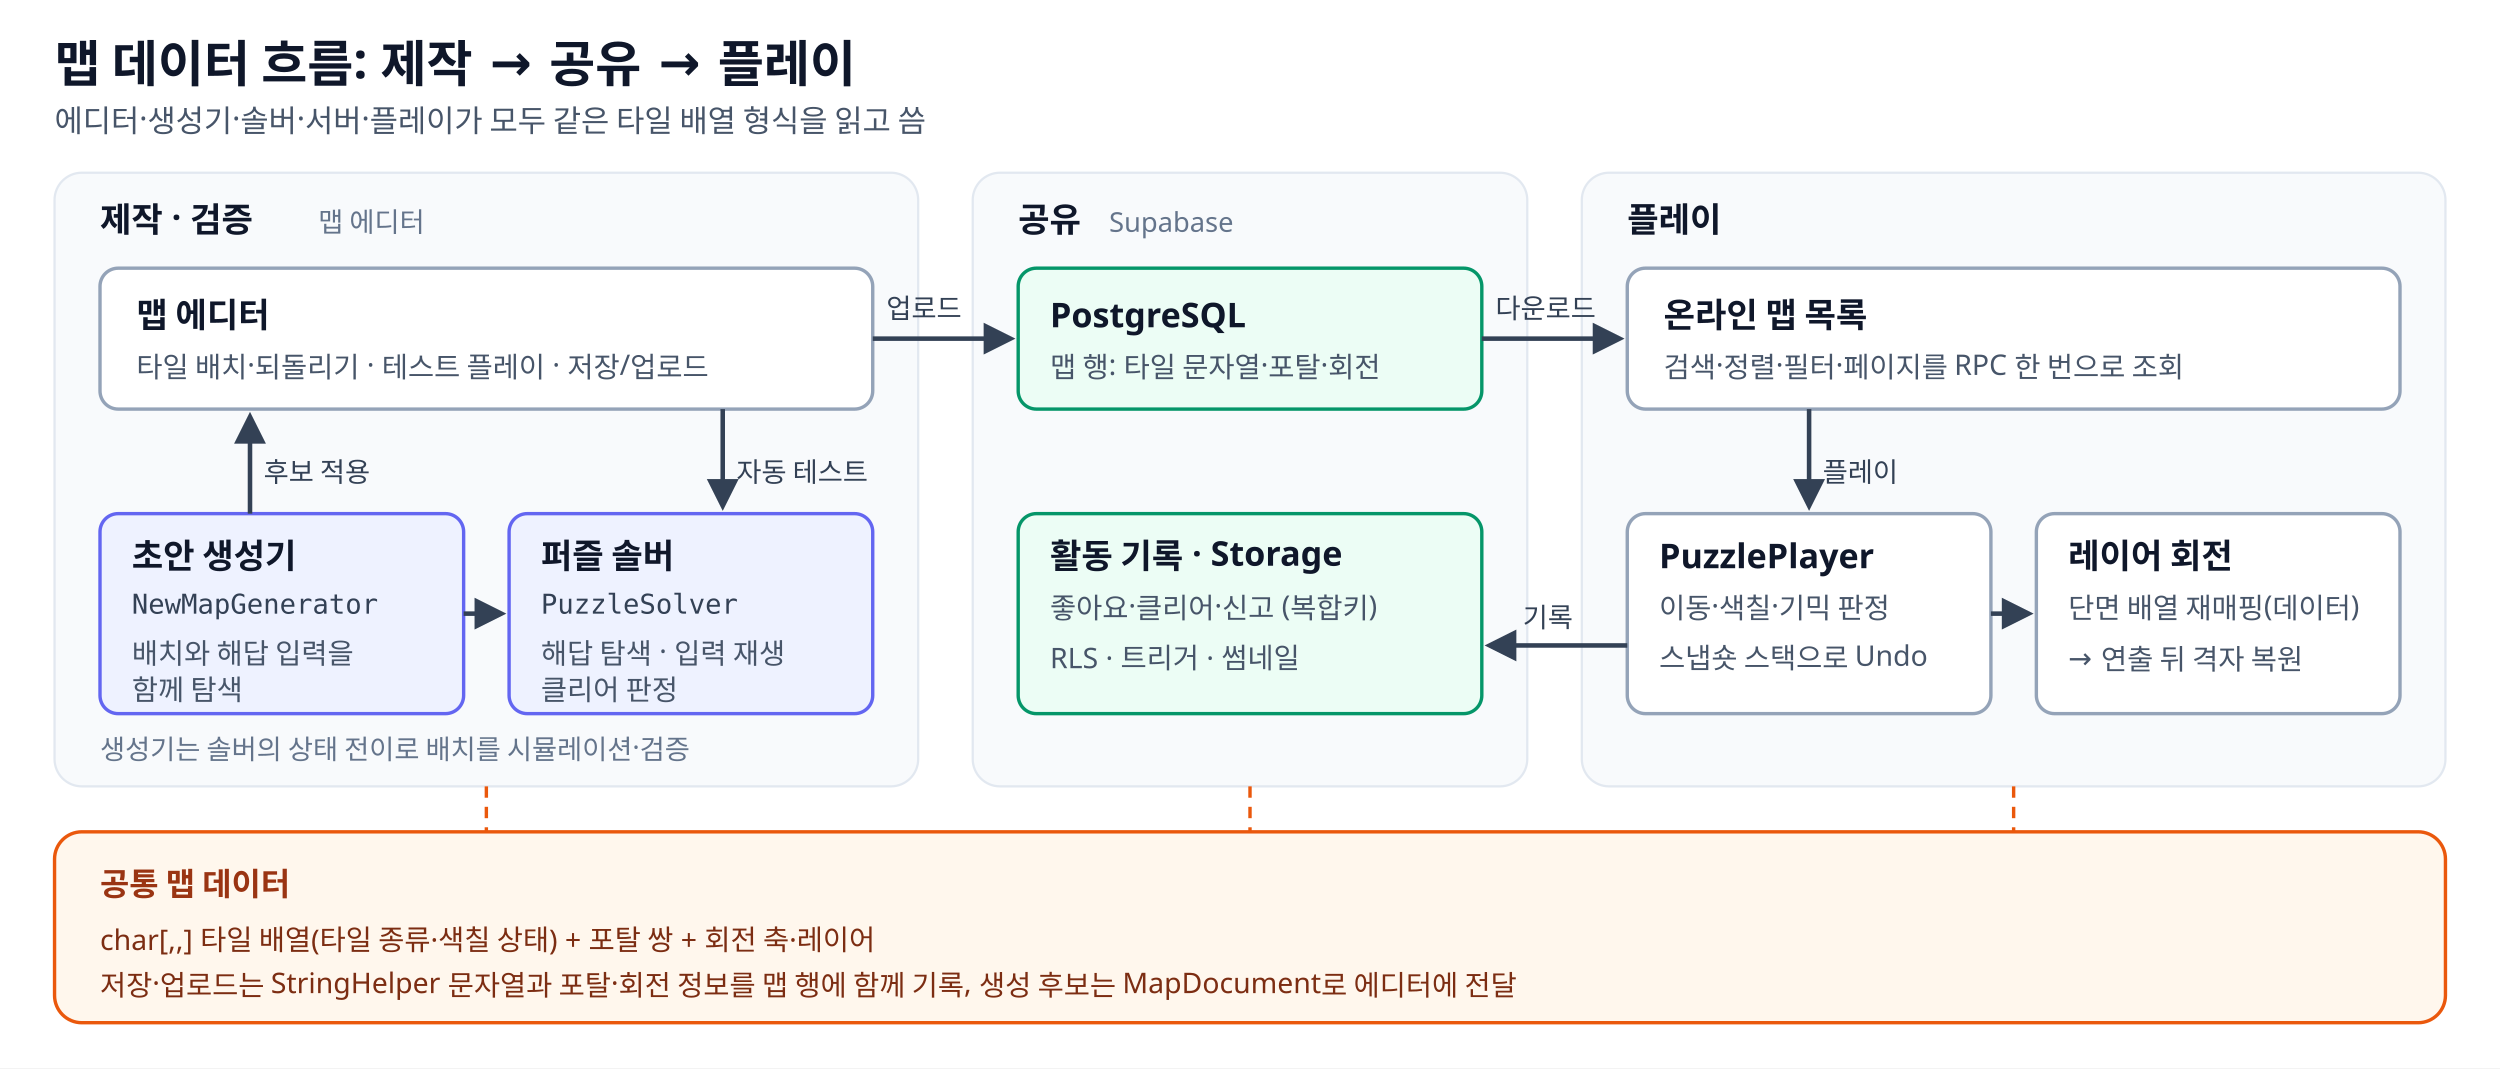
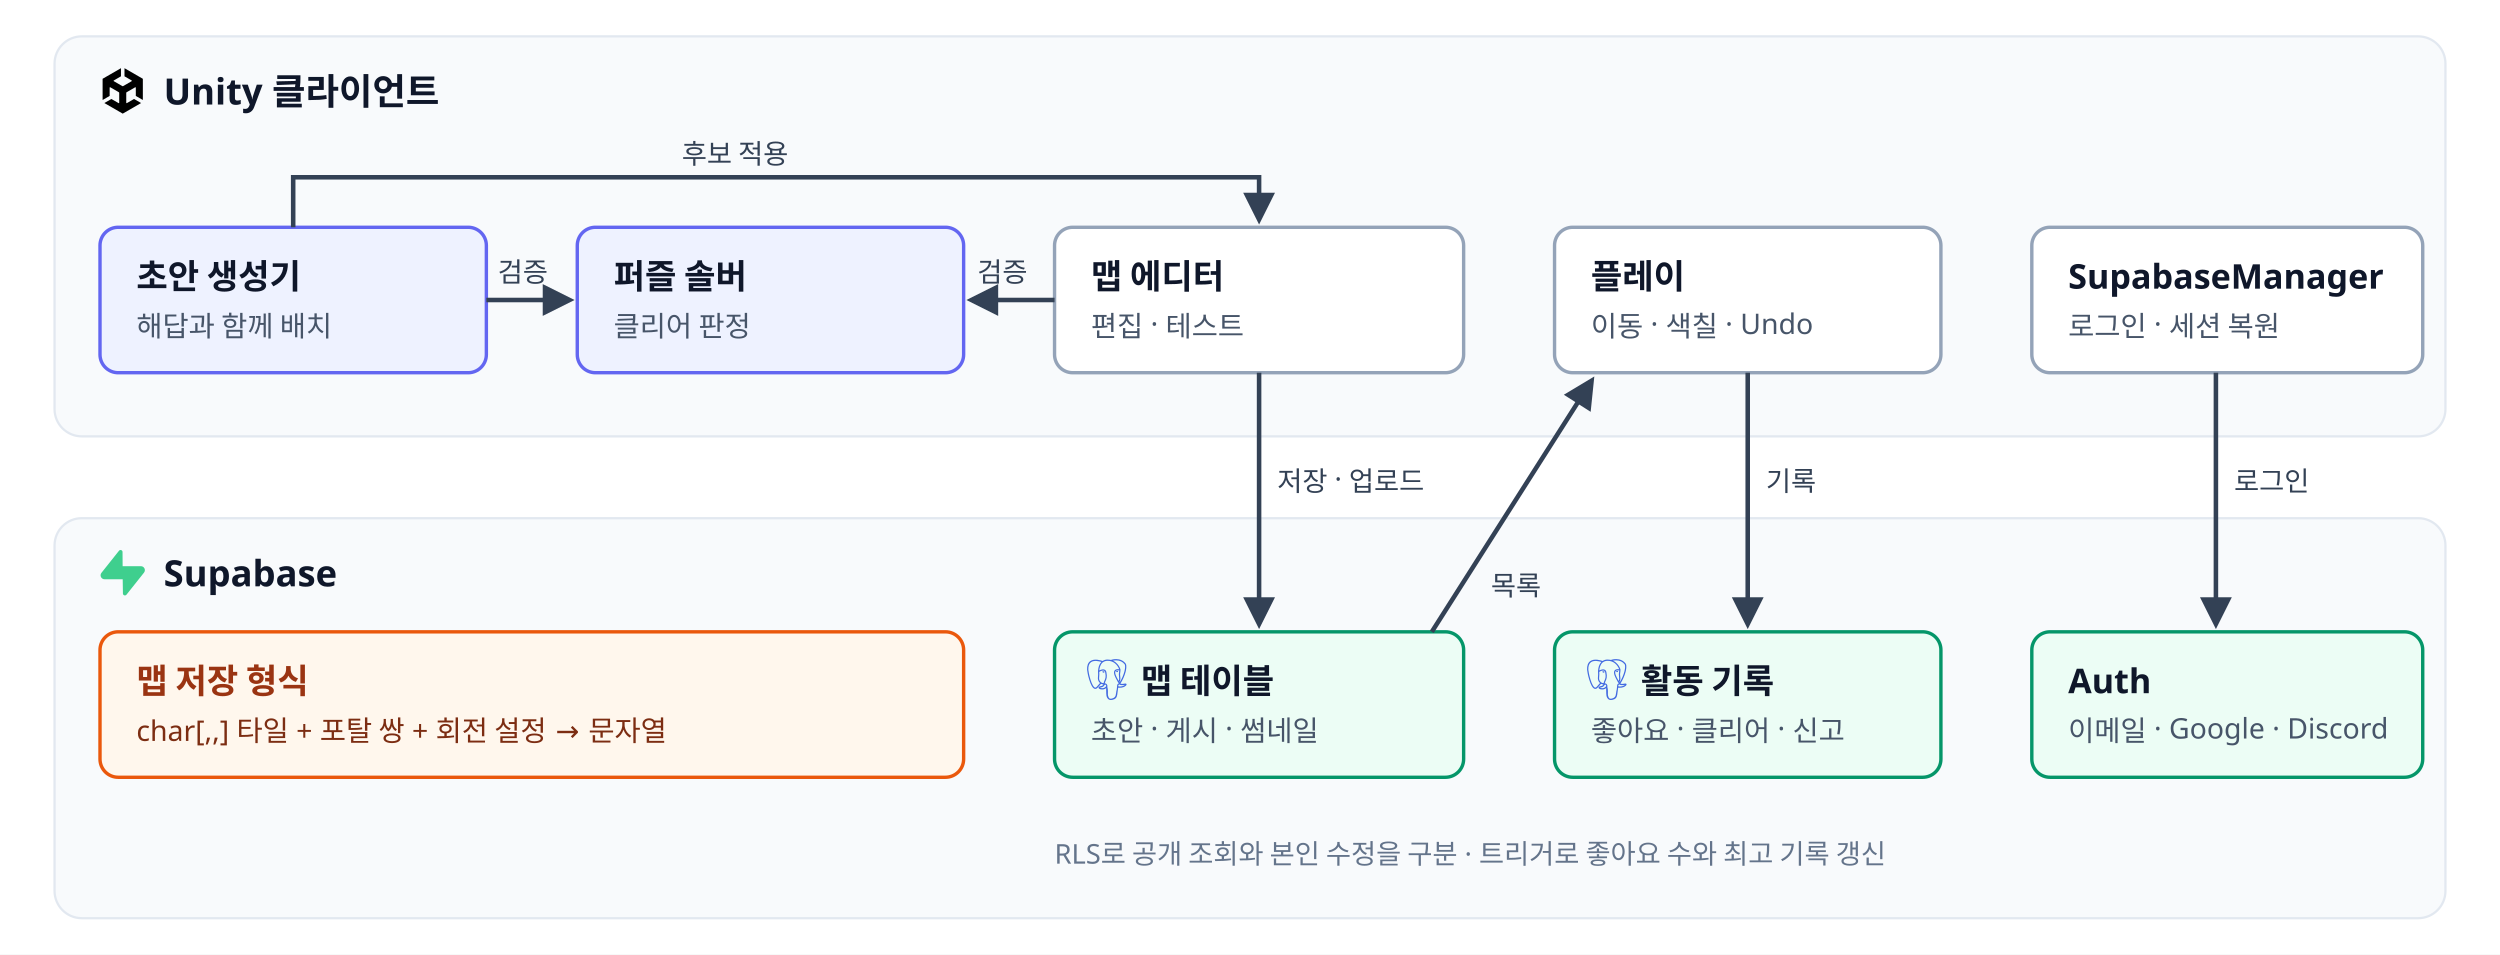
- <svg xmlns="http://www.w3.org/2000/svg" viewBox="0 0 1100 470" width="1100" height="470" role="img" aria-labelledby="t d">
+ <svg xmlns="http://www.w3.org/2000/svg" viewBox="0 40 1100 420" width="1100" height="420" role="img" aria-labelledby="t d">
  <style>
text{font-family:'Pretendard','Noto Sans KR','Malgun Gothic',sans-serif;fill:#0F172A}
- .title{font-size:22px;font-weight:700}.sub{font-size:13.5px;fill:#475569}
- .lane{fill:#F8FAFC;stroke:#E2E8F0}.lt{font-size:15px;font-weight:700}.ls{font-size:12px;fill:#64748B}
+ .title{font-size:22px;font-weight:700}
+ .lane{fill:#F8FAFC;stroke:#E2E8F0}.lt{font-size:16px;font-weight:700}
.card{fill:#fff;stroke:#94A3B8;stroke-width:1.5}.ct{font-size:15px;font-weight:700}.cs{font-size:12.5px;fill:#475569}
.hl{fill:#EEF2FF;stroke:#6366F1;stroke-width:1.5}
.sb{fill:#ECFDF5;stroke:#059669;stroke-width:1.5}
- .mono{font-family:'Cascadia Code',Consolas,monospace;font-size:12px;fill:#334155}
- .lbl{font-size:12px;fill:#334155}
- .band{fill:#FFF7ED;stroke:#EA580C;stroke-width:1.5}.bt{font-size:14px;font-weight:700;fill:#9A3412}.bs{font-size:12.5px;fill:#7C2D12}
+ .band{fill:#FFF7ED;stroke:#EA580C;stroke-width:1.5}.bt{font-size:15px;font-weight:700;fill:#9A3412}.bs{font-size:12.5px;fill:#7C2D12}
+ .lbl{font-size:12px;fill:#334155}.note{font-size:12px;fill:#64748B}
.flow{fill:none;stroke:#334155;stroke-width:2;marker-end:url(#a)}
- .dash{fill:none;stroke:#EA580C;stroke-width:1.5;stroke-dasharray:5 4}
</style>
  <defs>
    <marker id="a" viewBox="0 0 10 10" refX="8" refY="5" markerWidth="7" markerHeight="7" orient="auto">
      <path d="M0 0L10 5L0 10z" fill="#334155" />
    </marker>
+     <symbol id="ic-unity" viewBox="0 0 24 24">
+       <path fill="#000" d="m12.929 4.294 3.8 2.193c.137.077.141.29 0 .367l-4.515 2.608a.419.419 0 0 1-.425 0L7.274 6.854c-.139-.074-.141-.293 0-.367l3.797-2.193V0L1.376 5.598V16.793l3.718-2.146v-4.386c-.003-.157.181-.268.318-.184l4.515 2.608a.425.425 0 0 1 .214.368v5.213c.003.157-.181.268-.318.184l-3.8-2.193-3.718 2.146L12 24l9.695-5.598-3.718-2.146-3.8 2.193c-.134.082-.323-.025-.318-.184V13.053c0-.157.087-.296.214-.368l4.515-2.608c.134-.082.323.022.318.184v4.386l3.718 2.146V5.598L12.929 0Z" />
+     </symbol>
+     <symbol id="ic-supabase" viewBox="0 0 24 24">
+       <path fill="#3FCF8E" d="M11.9 1.036c-.015-.986-1.26-1.41-1.874-.637L.764 12.05C-.33 13.427.65 15.455 2.409 15.455h9.579l.113 7.51c.014.985 1.259 1.408 1.873.636l9.262-11.653c1.093-1.375.113-3.403-1.645-3.403h-9.642z" />
+     </symbol>
+     <symbol id="ic-pg" viewBox="0 0 24 24">
+       <path fill="#4169E1" d="M23.559 14.723a.527.527 0 0 0-.056-.119c-.139-.263-.477-.342-1.007-.232-1.653.341-2.293.131-2.526-.019 1.342-2.048 2.445-4.522 3.041-6.83.271-1.051.798-3.524.122-4.732a1.564 1.564 0 0 0-.151-.235C21.693.909 19.801.025 17.51.001c-1.495-.016-2.771.346-3.116.479a9.449 9.449 0 0 0-.516-.082 8.044 8.044 0 0 0-1.311-.128c-1.182-.018-2.204.264-3.05.841-.857-.321-4.789-1.645-7.222.079C.936 2.153.309 3.873.43 6.304c.041.818.507 3.334 1.242 5.744.46 1.506.939 2.702 1.433 3.582.553.994 1.126 1.593 1.714 1.79.447.149 1.133.144 1.858-.728.801-.964 1.59-1.826 1.945-2.207.435.235.906.362 1.39.377a.057.057 0 0 0 0.0.004 11.031 11.031 0 0 0-.247.305c-.339.43-.409.52-1.5.744-.31.064-1.134.234-1.146.811-.003.122.033.231.092.327.227.423.922.61 1.015.633 1.335.334 2.504.092 3.371-.679-.017 2.231.077 4.417.345 5.087.221.553.762 1.905 2.469 1.904.251 0 .526-.029.83-.094 1.782-.382 2.556-1.17 2.855-2.906.15-.871.402-2.875.539-4.101.017-.07.036-.121.057-.136.001-.001.07-.047.427.031a.367.367 0 0 0 .044.007l.254.022.015.001c.847.038 1.911-.143 2.531-.431.644-.299 1.806-1.032 1.595-1.67zM2.371 11.877c-.744-2.436-1.178-4.885-1.212-5.572-.109-2.171.417-3.683 1.562-4.493 1.837-1.299 4.84-.541 6.108-.13-.003.003-.007.006-.01.009-2.024 2.044-1.976 5.536-1.971 5.75-0.0.082.007.199.016.359.035.587.1 1.68-.073 2.918-.161 1.15.194 2.276.973 3.089.081.084.165.163.252.237-.347.371-1.1 1.193-1.903 2.158-.568.682-.96.552-1.089.509-.392-.131-.813-.587-1.238-1.322-.48-.839-.964-2.032-1.415-3.513zm6.007 5.087c-.171-.043-.327-.113-.432-.177.089-.039.237-.09.483-.141 1.283-.264 1.482-.451 1.914-1.0.099-.126.212-.269.367-.443a.355.355 0 0 0 .074-.13c.171-.151.272-.11.437-.042.156.065.308.26.369.475.029.102.062.294-.045.444-.904 1.266-2.222 1.249-3.168 1.013zm2.094-3.988-.052.141c-.133.357-.257.688-.333 1.003-.667-.002-1.317-.287-1.81-.802-.628-.655-.913-1.566-.782-2.5.183-1.308.115-2.447.079-3.059-.005-.086-.009-.161-.012-.22.296-.262 1.666-.996 2.643-.772.446.102.718.406.831.928.585 2.704.077 3.831-.33 4.736-.084.187-.163.363-.231.545zm7.364 4.572c-.017.177-.036.376-.062.596l-.146.438a.355.355 0 0 0-.018.108c-.006.475-.054.649-.115.869-.063.229-.135.489-.179 1.058-.11 1.414-.878 2.227-2.417 2.557-1.516.325-1.784-.497-2.021-1.222a6.582 6.582 0 0 0-.077-.227c-.215-.586-.191-1.412-.157-2.555.017-.561-.025-1.901-.33-2.646.004-.293.011-.591.019-.892a.353.353 0 0 0-.015-.113 1.493 1.493 0 0 0-.044-.208c-.123-.428-.421-.787-.78-.935-.142-.059-.404-.167-.718-.087.067-.276.183-.588.309-.925l.053-.142c.059-.16.134-.326.213-.501.426-.948 1.011-2.245.377-5.177-.237-1.098-1.03-1.634-2.232-1.51-.721.075-1.38.365-1.709.532a5.672 5.672 0 0 0-.196.104c.092-1.106.439-3.174 1.736-4.482a4.031 4.031 0 0 1 .303-.276.353.353 0 0 0 .145-.064c.752-.571 1.694-.851 2.802-.833.409.007.802.034 1.174.081 1.939.354 3.244 1.447 4.036 2.383.814.962 1.255 1.931 1.431 2.454-1.323-.135-2.223.127-2.68.779-.993 1.419.543 4.173 1.281 5.496.135.243.252.452.289.541.24.583.551.971.779 1.255.07.087.137.171.189.245-.401.116-1.121.383-1.055 1.717-.012.156-.042.447-.083.815-.046.208-.07.46-.099.766zm.89-1.621c-.041-.832.269-.918.597-1.01a2.857 2.857 0 0 0 .135-.041 1.202 1.202 0 0 0 .134.103c.57.377 1.582.421 3.007.134-.202.177-.519.399-.953.601-.41.19-1.096.333-1.747.364-.72.034-1.086-.081-1.172-.151zm.57-9.271c-.006.351-.054.669-.105 1.002-.055.358-.112.727-.126 1.176-.014.437.04.891.093 1.33.107.887.216 1.8-.207 2.701a3.527 3.527 0 0 1-.188-.386c-.053-.128-.167-.333-.325-.616-.616-1.104-2.057-3.69-1.319-4.745.38-.543 1.341-.566 2.178-.463zm.228 7.014a12.376 12.376 0 0 0-.085-.107l-.035-.044c.726-1.2.584-2.386.458-3.438-.052-.432-.101-.84-.088-1.223.013-.406.067-.754.118-1.091.064-.415.129-.844.111-1.351.013-.053.019-.116.012-.19-.046-.485-.6-1.938-1.729-3.253-.608-.707-1.49-1.497-2.689-2.039.525-.107 1.233-.203 2.024-.186 2.051.046 3.675.814 4.824 2.282a.908.908 0 0 1 .067.1c.723 1.356-.276 6.275-2.987 10.54zm-8.817-6.116c-.025.179-.309.422-.621.422a.582.582 0 0 1-.081-.006c-.187-.026-.377-.144-.506-.316-.046-.06-.12-.178-.105-.284.005-.04.026-.099.092-.149.118-.089.352-.123.61-.087.316.044.643.194.611.419zm7.931-.411c.011.079-.049.201-.153.31-.068.072-.212.196-.408.223a.546.546 0 0 1-.075.005c-.293 0-.541-.234-.561-.372-.024-.176.264-.311.561-.352.297-.041.611.009.636.185z" />
+     </symbol>
  </defs>
-   <rect width="1100" height="470" fill="#fff" />
-   <text class="title" x="24" y="36">맵 데이터 흐름: 제작 → 공유 → 플레이</text>
-   <text class="sub" x="24" y="58">에디터·생성기·솔버·서버·플레이가 모두 같은 타일 배열 형식을 읽고 씀</text>
-   <rect class="lane" x="24" y="76" width="380" height="270" rx="12" />
-   <text class="lt" x="44" y="102">제작 · 검증</text>
-   <text class="ls" x="140" y="102">맵 에디터</text>
-   <rect class="lane" x="428" y="76" width="244" height="270" rx="12" />
-   <text class="lt" x="448" y="102">공유</text>
-   <text class="ls" x="488" y="102">Supabase</text>
-   <rect class="lane" x="696" y="76" width="380" height="270" rx="12" />
-   <text class="lt" x="716" y="102">플레이</text>
-   <rect class="card" x="44" y="118" width="340" height="62" rx="8" />
-   <text class="ct" x="60" y="144">맵 에디터</text>
-   <text class="cs" x="60" y="166">타일 배치·되돌리기 · 테스트 플레이 · 저장/업로드</text>
-   <rect class="hl" x="44" y="226" width="160" height="88" rx="8" />
-   <text class="ct" x="58" y="250">초안 생성기</text>
-   <text class="mono" x="58" y="270">NewMapGenerator</text>
-   <text class="cs" x="58" y="292">배치와 해답 입력을</text>
-   <text class="cs" x="58" y="308">함께 탐색</text>
-   <rect class="hl" x="224" y="226" width="160" height="88" rx="8" />
-   <text class="ct" x="238" y="250">퍼즐 솔버</text>
-   <text class="mono" x="238" y="270">PuzzleSolver</text>
-   <text class="cs" x="238" y="292">해답 탐색 · 입력 재생</text>
-   <text class="cs" x="238" y="308">클리어 판정</text>
-   <path class="flow" d="M110 226 V184" />
-   <text class="lbl" x="116" y="212">후보 적용</text>
-   <path class="flow" d="M318 180 V222" />
-   <text class="lbl" x="324" y="212">자동 테스트</text>
-   <path class="flow" d="M204 270 H220" />
-   <text class="ls" x="44" y="334">생성기는 솔버의 상태 전이로 배치를 시뮬레이션·검증</text>
-   <rect class="sb" x="448" y="118" width="204" height="62" rx="8" />
-   <text class="ct" x="462" y="144">PostgreSQL</text>
-   <text class="cs" x="462" y="166">맵 행: 타일 문자열·포탈·회전</text>
-   <rect class="sb" x="448" y="226" width="204" height="88" rx="8" />
-   <text class="ct" x="462" y="250">활동 기록 · Storage</text>
-   <text class="cs" x="462" y="272">좋아요·클리어·신고 (복합키)</text>
-   <text class="cs" x="462" y="294">RLS · 트리거 · 썸네일</text>
-   <path class="flow" d="M384 149 H444" />
-   <text class="lbl" x="390" y="140">업로드</text>
-   <rect class="card" x="716" y="118" width="340" height="62" rx="8" />
-   <text class="ct" x="732" y="144">온라인 맵 목록</text>
-   <text class="cs" x="732" y="166">검색·정렬·필터·페이지를 RPC 한 번으로 조회</text>
-   <rect class="card" x="716" y="226" width="160" height="88" rx="8" />
-   <text class="ct" x="730" y="250">PuzzlePlayer</text>
-   <text class="cs" x="730" y="272">이동·색칠·기믹 판정</text>
-   <text class="cs" x="730" y="294">스냅숏 스택으로 Undo</text>
-   <rect class="card" x="896" y="226" width="160" height="88" rx="8" />
-   <text class="ct" x="910" y="250">레이어 회전</text>
-   <text class="cs" x="910" y="272">단면 배열 재매핑(데이터)</text>
-   <text class="cs" x="910" y="294">→ 연출 뒤 격자 복원</text>
-   <path class="flow" d="M652 149 H712" />
-   <text class="lbl" x="658" y="140">다운로드</text>
-   <path class="flow" d="M716 284 H656" />
-   <text class="lbl" x="670" y="276">기록</text>
-   <path class="flow" d="M796 180 V222" />
-   <text class="lbl" x="802" y="212">플레이</text>
-   <path class="flow" d="M876 270 H892" />
-   <rect class="band" x="24" y="366" width="1052" height="84" rx="12" />
-   <text class="bt" x="44" y="394">공통 맵 데이터</text>
-   <text class="bs" x="44" y="418">char[,,] 타일 배열(타일 종류·색칠 상태) + 포탈 쌍 + 회전 축·레이어</text>
-   <text class="bs" x="44" y="438">저장·업로드는 StringHelper 문자열과 포탈·회전 정보를 맵 행에 함께 기록, 생성 후보는 MapDocument로 에디터에 전달</text>
-   <path class="dash" d="M214 346 V366M550 346 V366M886 346 V366" />
+   <rect width="1100" height="460" fill="#fff" />
+   <rect class="lane" x="24" y="56" width="1052" height="176" rx="12" />
+   <use href="#ic-unity" x="44" y="70" width="20" height="20" />
+   <text class="lt" x="72" y="86">Unity 클라이언트</text>
+   <rect class="hl" x="44" y="140" width="170" height="64" rx="8" />
+   <text class="ct" x="60" y="167">초안 생성기</text>
+   <text class="cs" x="60" y="188">해답과 함께 배치</text>
+   <rect class="hl" x="254" y="140" width="170" height="64" rx="8" />
+   <text class="ct" x="270" y="167">퍼즐 솔버</text>
+   <text class="cs" x="270" y="188">클리어 판정</text>
+   <rect class="card" x="464" y="140" width="180" height="64" rx="8" />
+   <text class="ct" x="480" y="167">맵 에디터</text>
+   <text class="cs" x="480" y="188">편집 · 테스트</text>
+   <rect class="card" x="684" y="140" width="170" height="64" rx="8" />
+   <text class="ct" x="700" y="167">플레이</text>
+   <text class="cs" x="700" y="188">이동 · 색칠 · Undo</text>
+   <rect class="card" x="894" y="140" width="172" height="64" rx="8" />
+   <text class="ct" x="910" y="167">SupabaseManager</text>
+   <text class="cs" x="910" y="188">로그인 · 세션 복원</text>
+   <path class="flow" d="M214 172 H250" />
+   <text class="lbl" x="219" y="164">검증</text>
+   <path class="flow" d="M464 172 H428" />
+   <text class="lbl" x="430" y="164">검증</text>
+   <path class="flow" d="M129 140 V118 H554 V136" />
+   <text class="lbl" x="300" y="112">후보 적용</text>
+   <rect class="lane" x="24" y="268" width="1052" height="176" rx="12" />
+   <use href="#ic-supabase" x="44" y="282" width="20" height="20" />
+   <text class="lt" x="72" y="298">Supabase</text>
+   <rect class="band" x="44" y="318" width="380" height="64" rx="8" />
+   <text class="bt" x="60" y="345">맵 저장 형식</text>
+   <text class="bs" x="60" y="366">char[,,] 타일 + 포탈 쌍 + 회전 설정 → 문자열</text>
+   <rect class="sb" x="464" y="318" width="180" height="64" rx="8" />
+   <use href="#ic-pg" x="478" y="330" width="18" height="18" />
+   <text class="ct" x="502" y="345">맵 테이블</text>
+   <text class="cs" x="480" y="366">초안 · 게시 · 썸네일</text>
+   <rect class="sb" x="684" y="318" width="170" height="64" rx="8" />
+   <use href="#ic-pg" x="698" y="330" width="18" height="18" />
+   <text class="ct" x="722" y="345">활동 기록</text>
+   <text class="cs" x="700" y="366">좋아요 · 클리어 · 신고</text>
+   <rect class="sb" x="894" y="318" width="172" height="64" rx="8" />
+   <text class="ct" x="910" y="345">Auth</text>
+   <text class="cs" x="910" y="366">이메일 · Google · Discord</text>
+   <path class="flow" d="M554 204 V314" />
+   <text class="lbl" x="562" y="256">저장 · 업로드</text>
+   <path class="flow" d="M630 318 L700 208" />
+   <text class="lbl" x="656" y="302">목록</text>
+   <path class="flow" d="M769 204 V314" />
+   <text class="lbl" x="777" y="256">기록</text>
+   <path class="flow" d="M975 204 V314" />
+   <text class="lbl" x="983" y="256">로그인</text>
+   <text class="note" x="464" y="420">RLS로 공개 조회와 본인 수정을 구분 · 트리거로 좋아요 수와 최고 기록 갱신</text>
</svg>
